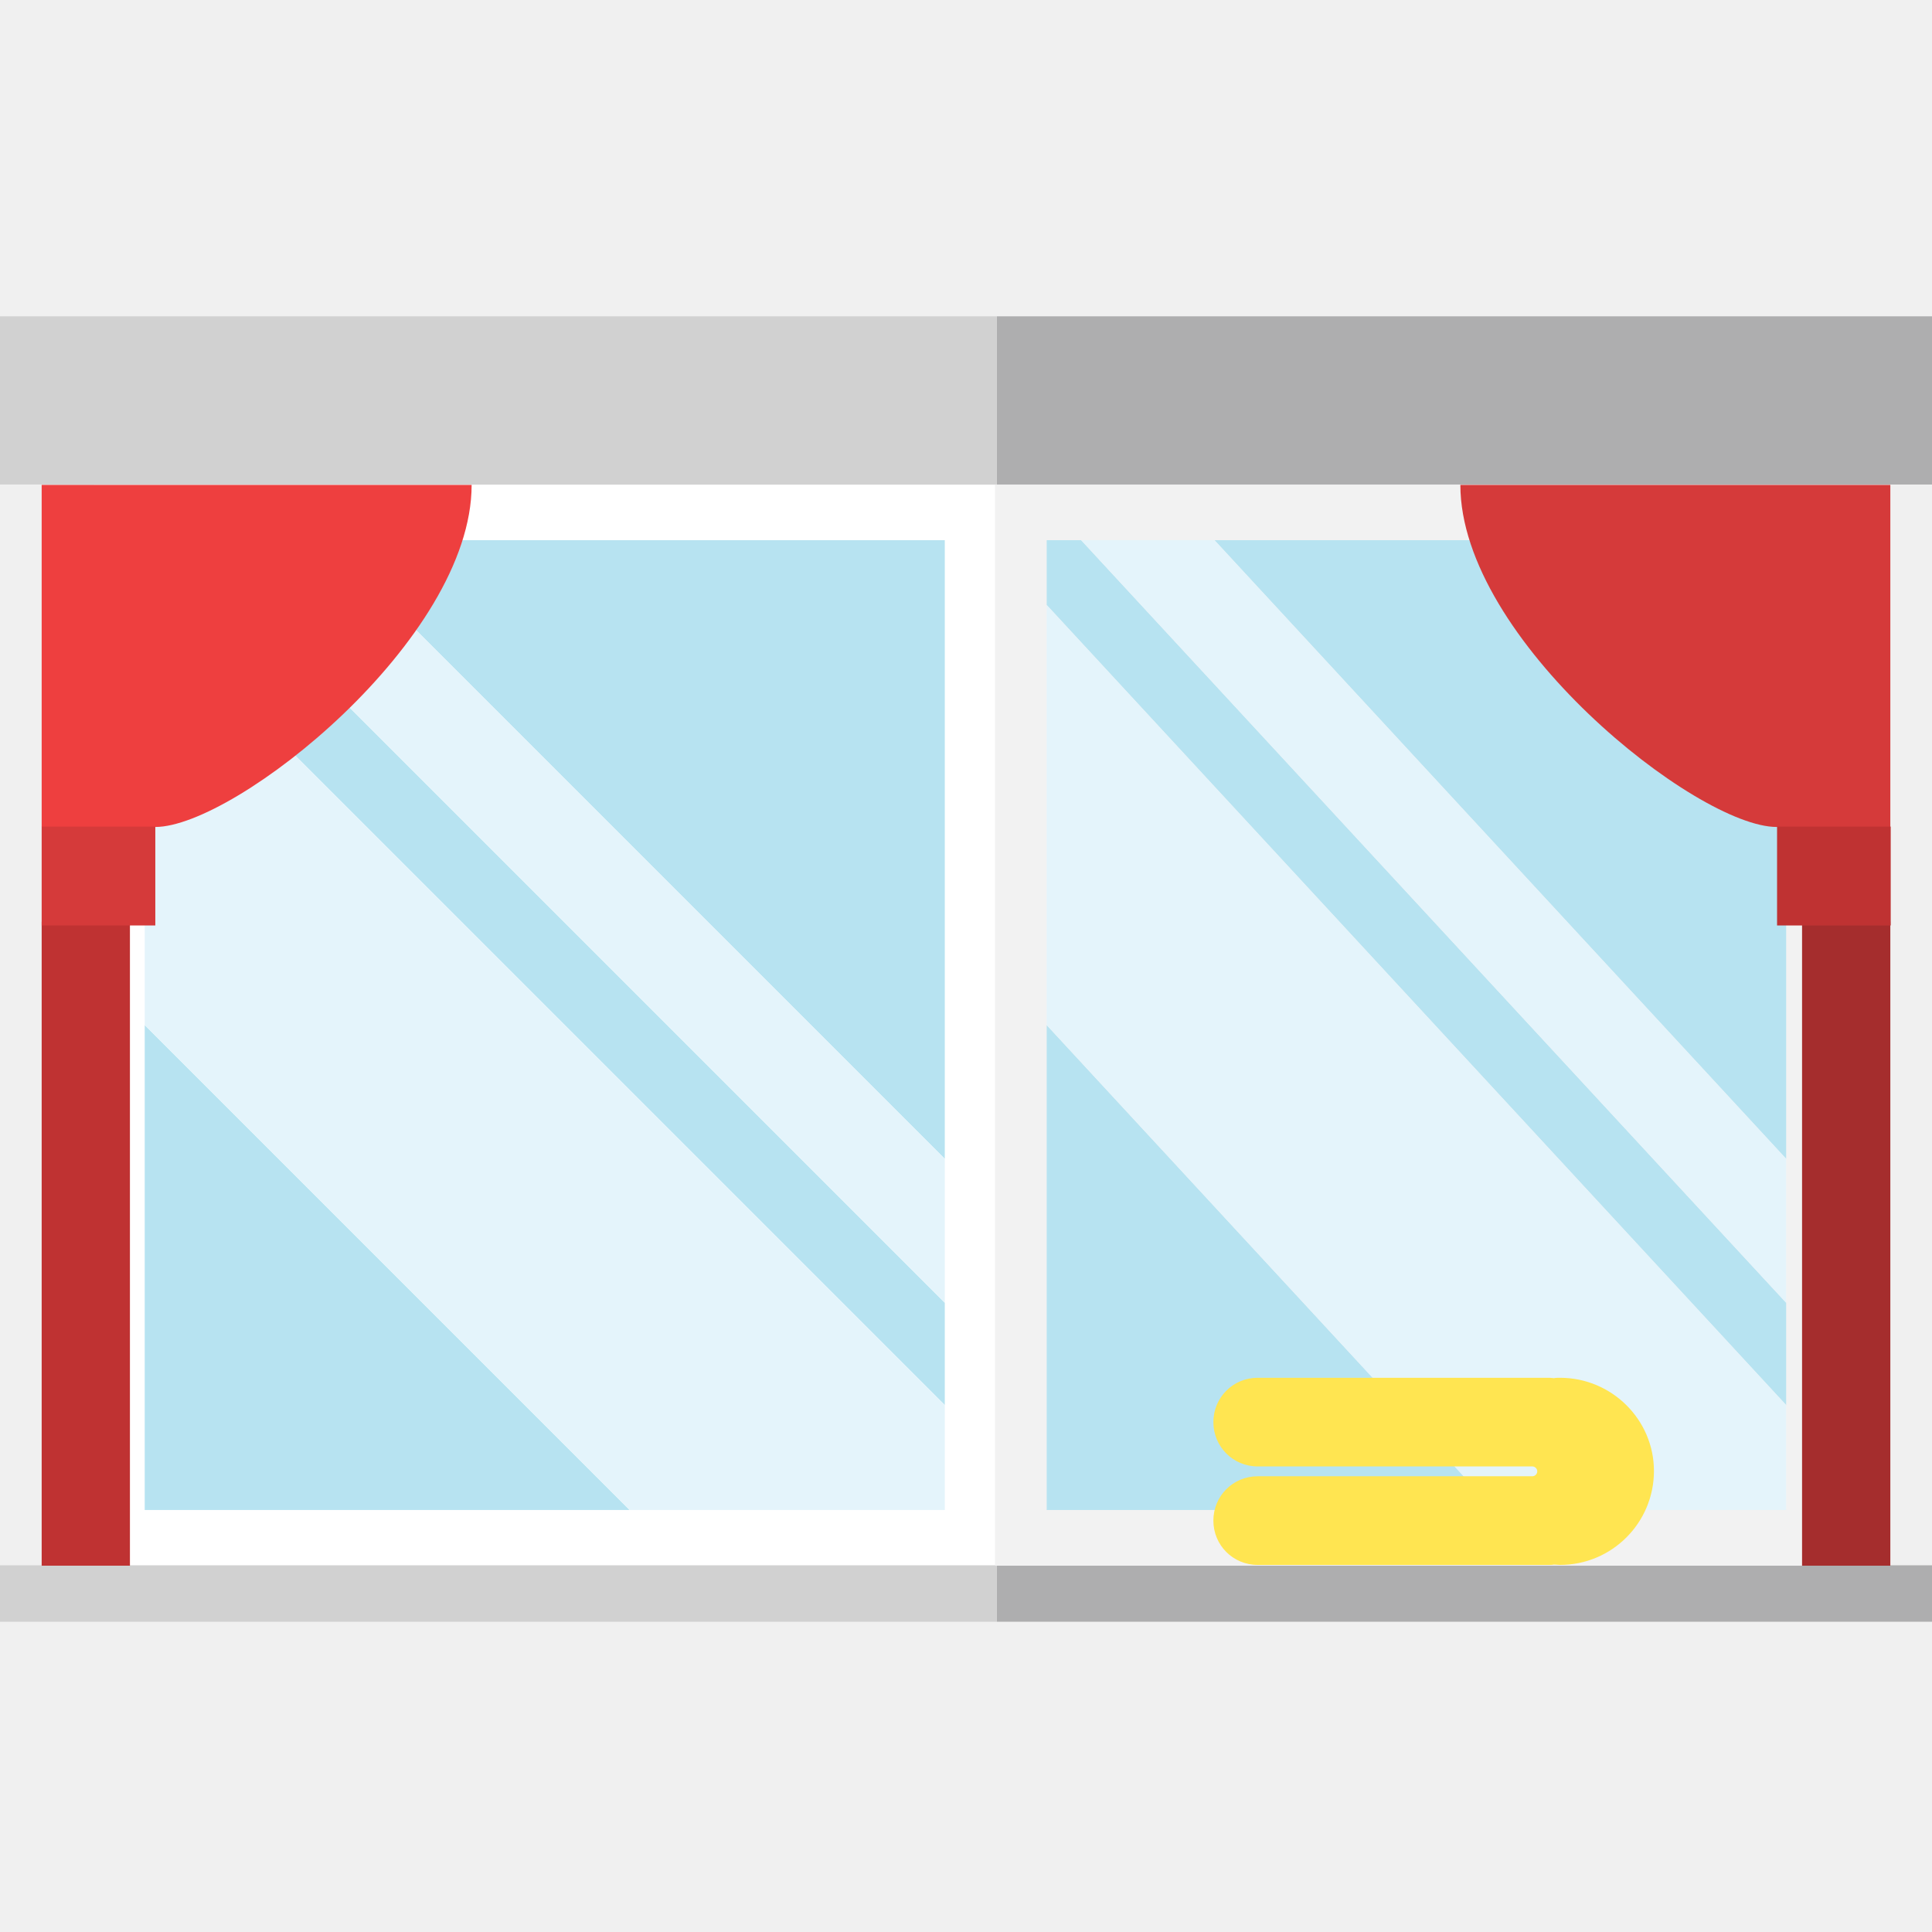
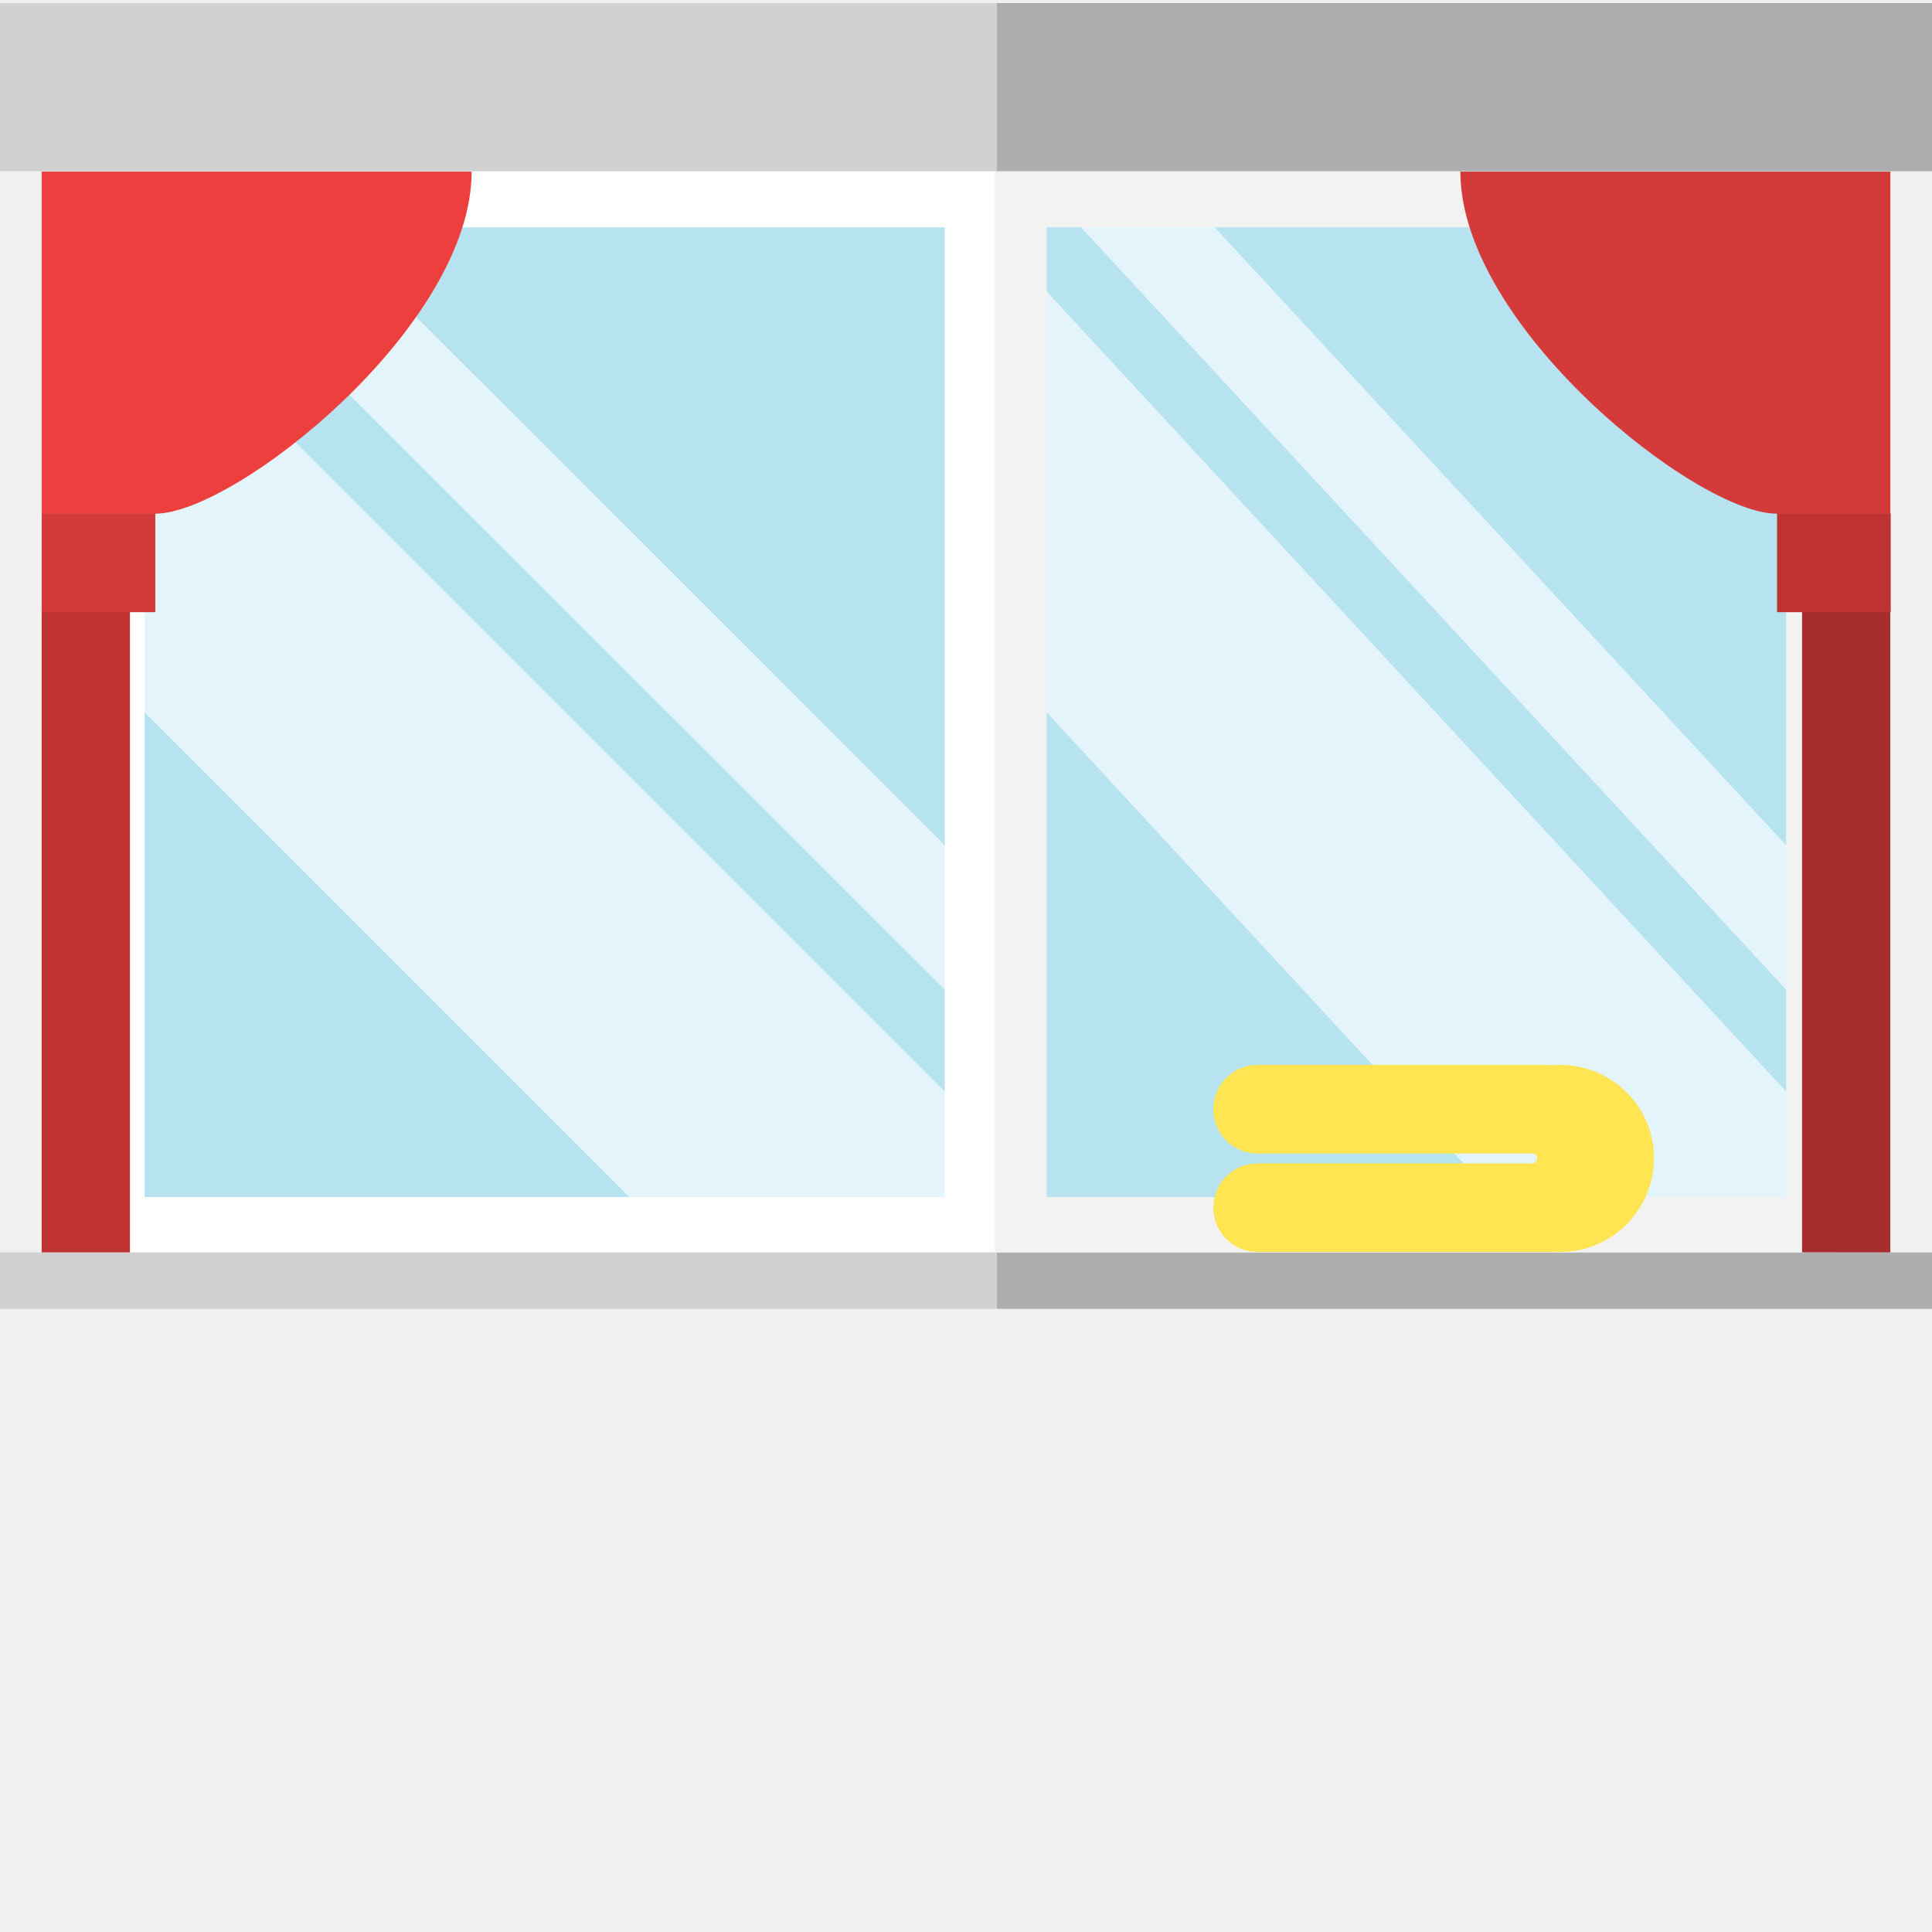
<svg xmlns="http://www.w3.org/2000/svg" version="1.1" id="Layer_1" x="0px" y="0px" viewBox="0 0 510 510" style="enable-background:new 0 0 510 510;" xml:space="preserve">
  <style type="text/css">
	.st0{fill:#FFFFFF;}
	.st1{fill:#AEAEAF;}
	.st2{fill:#D1D1D1;}
	.st3{fill:#F2F2F2;}
	.st4{fill:#B7E3F1;}
	.st5{fill:#E4F4FB;}
	.st6{fill:#EE3F3F;}
	.st7{fill:#BF3232;}
	.st8{fill:#D53A3A;}
	.st9{fill:#A52D2D;}
	.st10{fill:#FFE551;}
</style>
  <g>
-     <rect x="24.8" y="128" class="st0" width="237.9" height="285.3" />
-     <rect x="263.1" y="83.5" class="st1" width="246.9" height="44.4" />
-     <rect y="83.5" class="st2" width="263.1" height="44.4" />
-     <rect x="263.1" y="413.2" class="st1" width="246.9" height="14.9" />
-     <rect y="413.2" class="st2" width="263.1" height="14.9" />
-     <rect x="262.7" y="128" class="st3" width="222.4" height="285.3" />
+     <rect x="24.8" y="45.3" class="st0" width="237.9" height="285.3" />
+     <rect x="263.1" y="0.8" class="st1" width="246.9" height="44.4" />
+     <rect y="0.8" class="st2" width="263.1" height="44.4" />
+     <rect x="263.1" y="330.6" class="st1" width="246.9" height="14.9" />
+     <rect y="330.6" class="st2" width="263.1" height="14.9" />
+     <rect x="262.7" y="45.3" class="st3" width="222.4" height="285.3" />
    <g>
      <g>
-         <polygon class="st4" points="38.2,398.6 166.2,398.6 38.2,270.6    " />
-         <polygon class="st4" points="86.1,142.6 249.4,305.9 249.4,142.6    " />
-         <polygon class="st4" points="38.2,142.6 38.2,159.7 249.4,370.9 249.4,343.9 48.1,142.6    " />
+         <polygon class="st4" points="38.2,316 166.2,316 38.2,188    " />
+         <polygon class="st4" points="86.1,60 249.4,223.2 249.4,60    " />
+         <polygon class="st4" points="38.2,60 38.2,77 249.4,288.2 249.4,261.2 48.1,60    " />
      </g>
      <g>
-         <polygon class="st5" points="38.2,270.6 166.2,398.6 249.4,398.6 249.4,370.9 38.2,159.7    " />
-         <polygon class="st5" points="86.1,142.6 48.1,142.6 249.4,343.9 249.4,305.9    " />
+         <polygon class="st5" points="38.2,188 166.2,316 249.4,316 249.4,288.2 38.2,77    " />
+         <polygon class="st5" points="86.1,60 48.1,60 249.4,261.2 249.4,223.2    " />
      </g>
    </g>
    <g>
      <g>
-         <polygon class="st4" points="276.3,398.6 394.6,398.6 276.3,270.6    " />
-         <polygon class="st4" points="320.6,142.6 471.5,305.9 471.5,142.6    " />
-         <polygon class="st4" points="276.3,142.6 276.3,159.7 471.5,370.9 471.5,343.9 285.4,142.6    " />
+         <polygon class="st4" points="276.3,316 394.6,316 276.3,188    " />
+         <polygon class="st4" points="320.6,60 471.5,223.2 471.5,60    " />
+         <polygon class="st4" points="276.3,60 276.3,77 471.5,288.2 471.5,261.2 285.4,60    " />
      </g>
      <g>
-         <polygon class="st5" points="276.3,270.6 394.6,398.6 471.5,398.6 471.5,370.9 276.3,159.7    " />
-         <polygon class="st5" points="320.6,142.6 285.4,142.6 471.5,343.9 471.5,305.9    " />
+         <polygon class="st5" points="276.3,188 394.6,316 471.5,316 471.5,288.2 276.3,77    " />
+         <polygon class="st5" points="320.6,60 285.4,60 471.5,261.2 471.5,223.2    " />
      </g>
    </g>
-     <path class="st6" d="M11,128l113.5,0c0,40.8-62.4,90.3-83.5,90.3c-7.4,0-30,0-30,0V128z" />
-     <rect x="11" y="243.3" class="st7" width="23.3" height="170" />
-     <rect x="11" y="218.2" class="st8" width="30" height="26.1" />
-     <path class="st8" d="M499,128l-113.5,0c0,40.8,62.4,90.3,83.5,90.3c7.4,0,30,0,30,0V128z" />
-     <rect x="475.7" y="243.3" class="st9" width="23.3" height="170" />
-     <rect x="469.1" y="218.2" class="st7" width="30" height="26.1" />
-     <path class="st10" d="M411.8,363.7c-0.5,0-1.1,0-1.6,0.1c-0.4,0-0.7-0.1-1.1-0.1h-77.1c-6.5,0-11.7,5.2-11.7,11.7v0   c0,6.5,5.2,11.7,11.7,11.7h55h17.5c0.7,0,1.3,0.6,1.3,1.3c0,0.7-0.6,1.3-1.3,1.3h-17.5v0h-55c-6.5,0-11.7,5.2-11.7,11.7v0   c0,6.5,5.2,11.7,11.7,11.7h77.1c0.4,0,0.7,0,1.1-0.1c0.5,0,1.1,0.1,1.6,0.1c13.7,0,24.8-11.1,24.8-24.8   C436.6,374.8,425.5,363.7,411.8,363.7z" />
+     <path class="st6" d="M11,45.3h113.5c0,40.8-62.4,90.3-83.5,90.3c-7.4,0-30,0-30,0V45.3z" />
+     <rect x="11" y="160.6" class="st7" width="23.3" height="170" />
+     <rect x="11" y="135.5" class="st8" width="30" height="26.1" />
+     <path class="st8" d="M499,45.3H385.5c0,40.8,62.4,90.3,83.5,90.3c7.4,0,30,0,30,0V45.3z" />
+     <rect x="475.7" y="160.6" class="st9" width="23.3" height="170" />
+     <rect x="469.1" y="135.5" class="st7" width="30" height="26.1" />
+     <path class="st10" d="M411.8,281.1c-0.5,0-1.1,0-1.6,0.1c-0.4,0-0.7-0.1-1.1-0.1H332c-6.5,0-11.7,5.2-11.7,11.7l0,0   c0,6.5,5.2,11.7,11.7,11.7h55h17.5c0.7,0,1.3,0.6,1.3,1.3c0,0.7-0.6,1.3-1.3,1.3H387l0,0h-55c-6.5,0-11.7,5.2-11.7,11.7l0,0   c0,6.5,5.2,11.7,11.7,11.7h77.1c0.4,0,0.7,0,1.1-0.1c0.5,0,1.1,0.1,1.6,0.1c13.7,0,24.8-11.1,24.8-24.8   C436.6,292.1,425.5,281.1,411.8,281.1z" />
  </g>
</svg>
